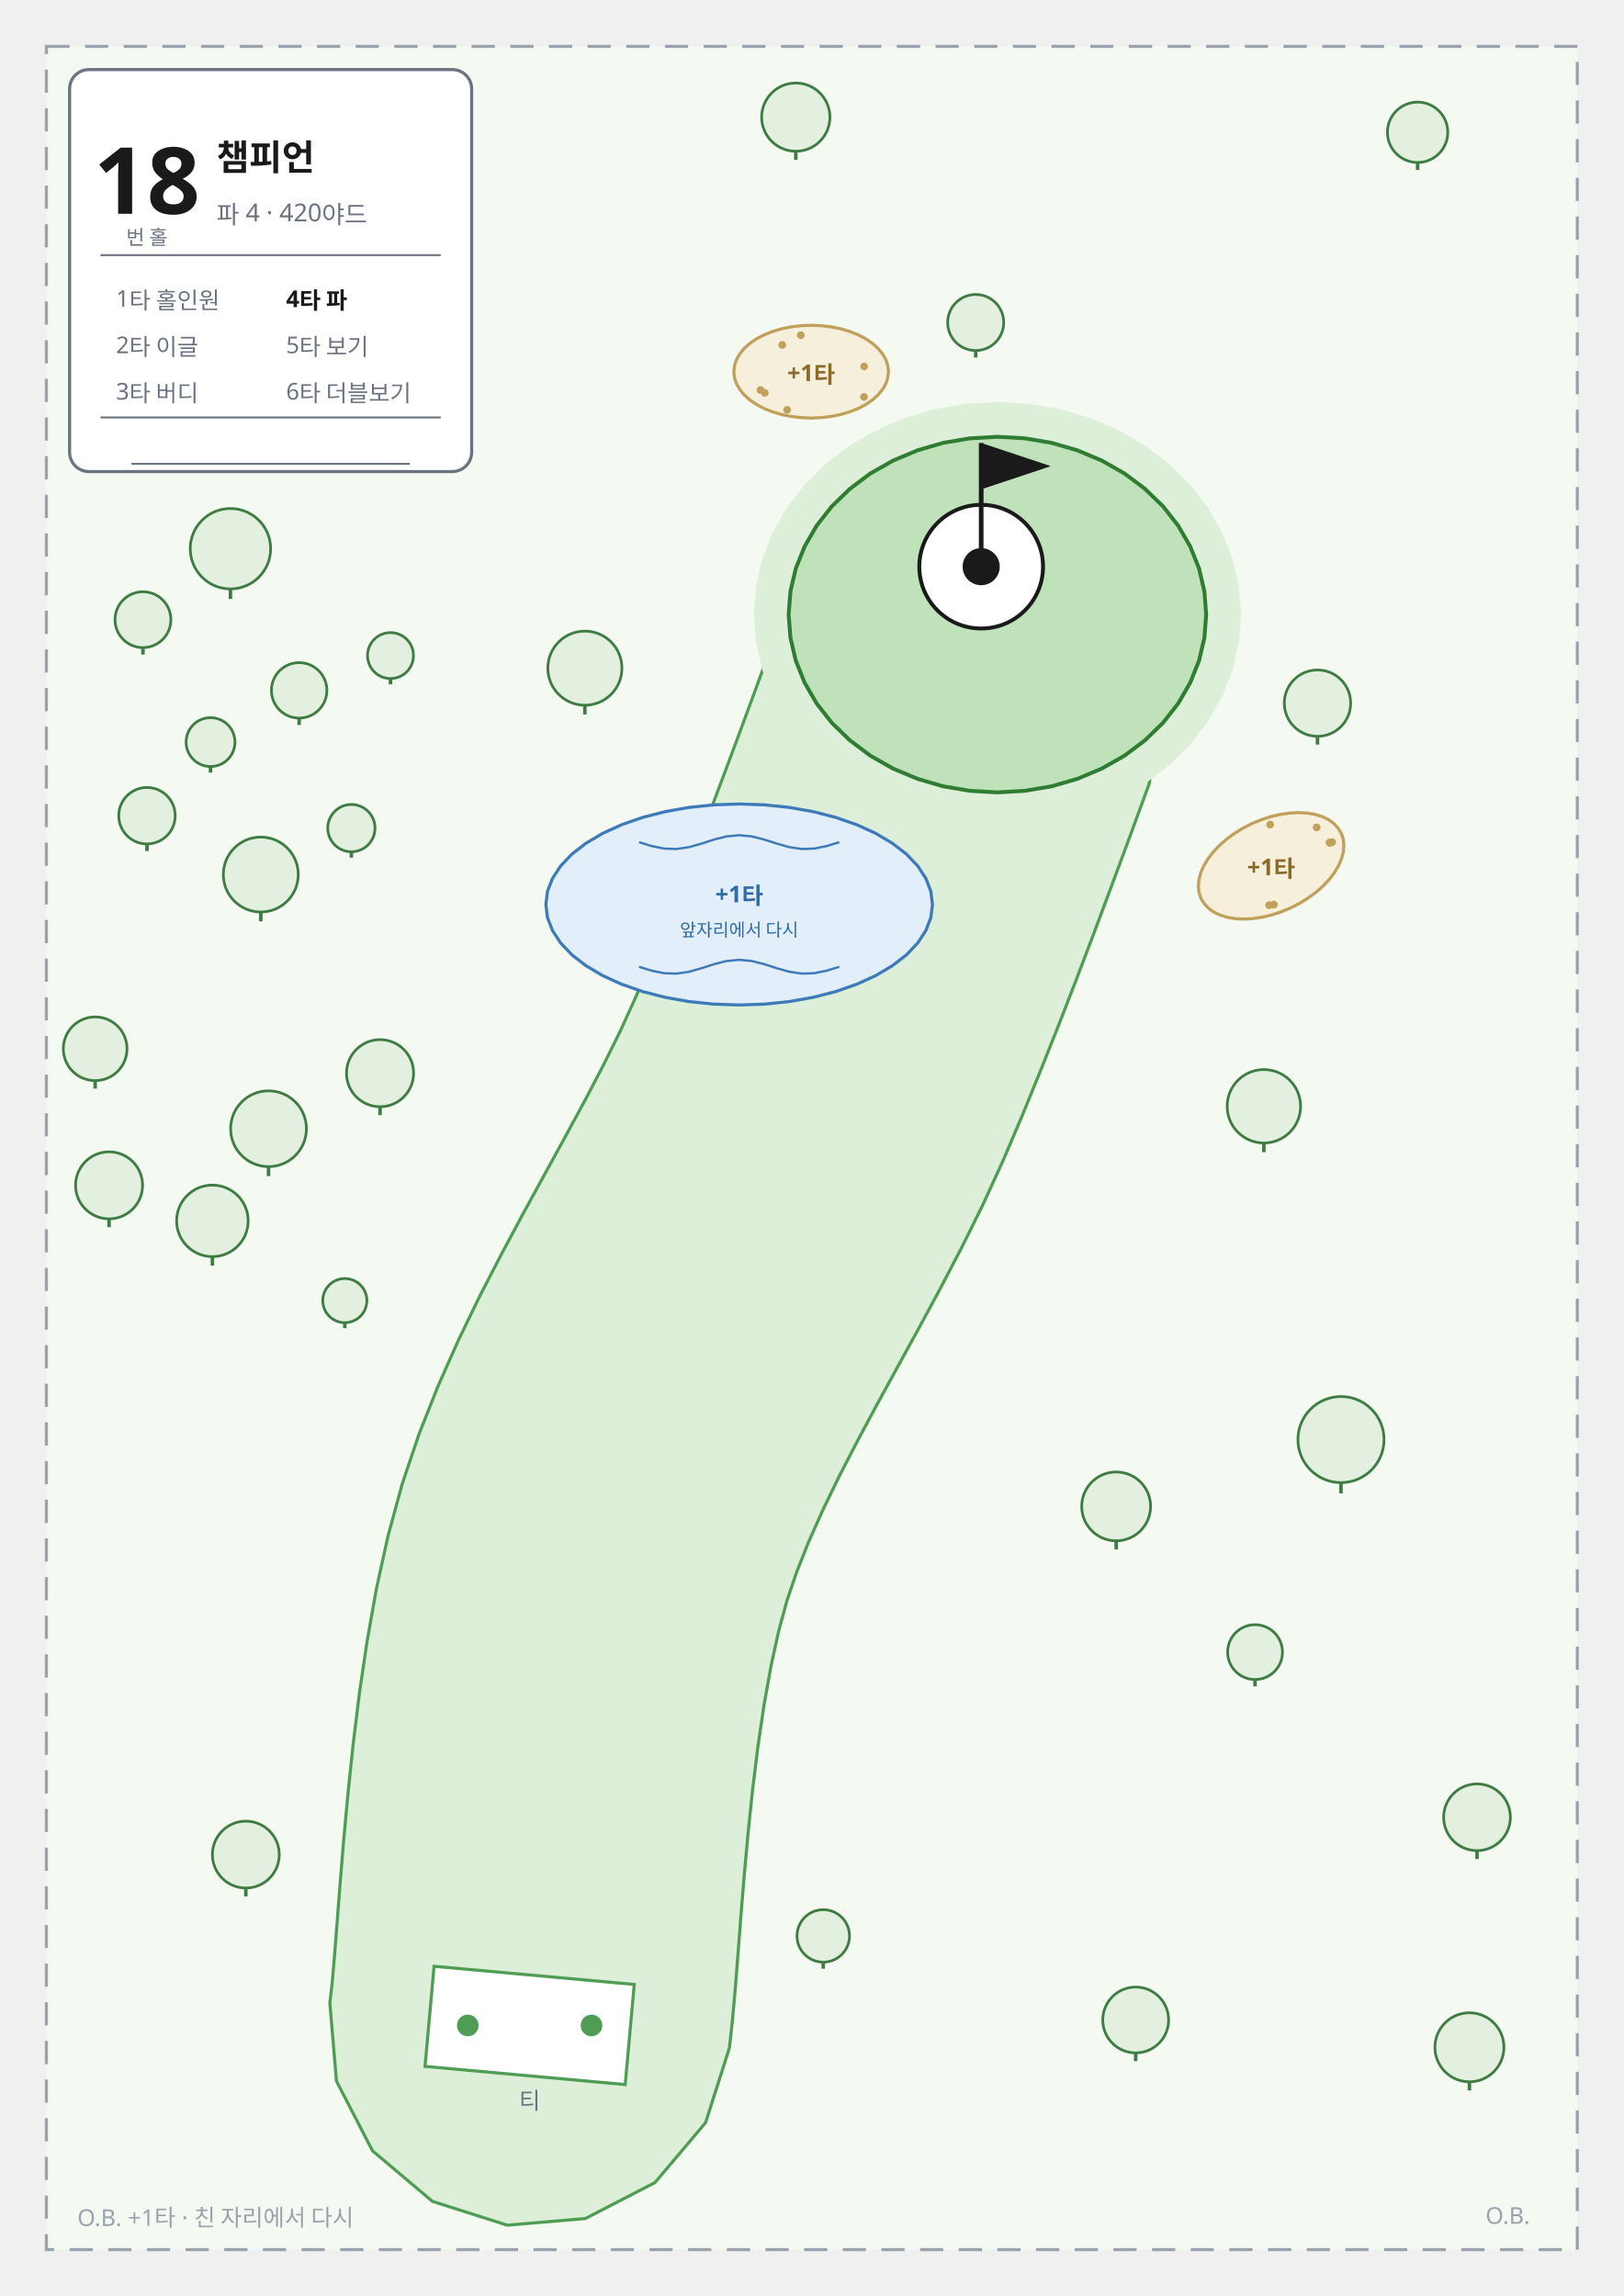
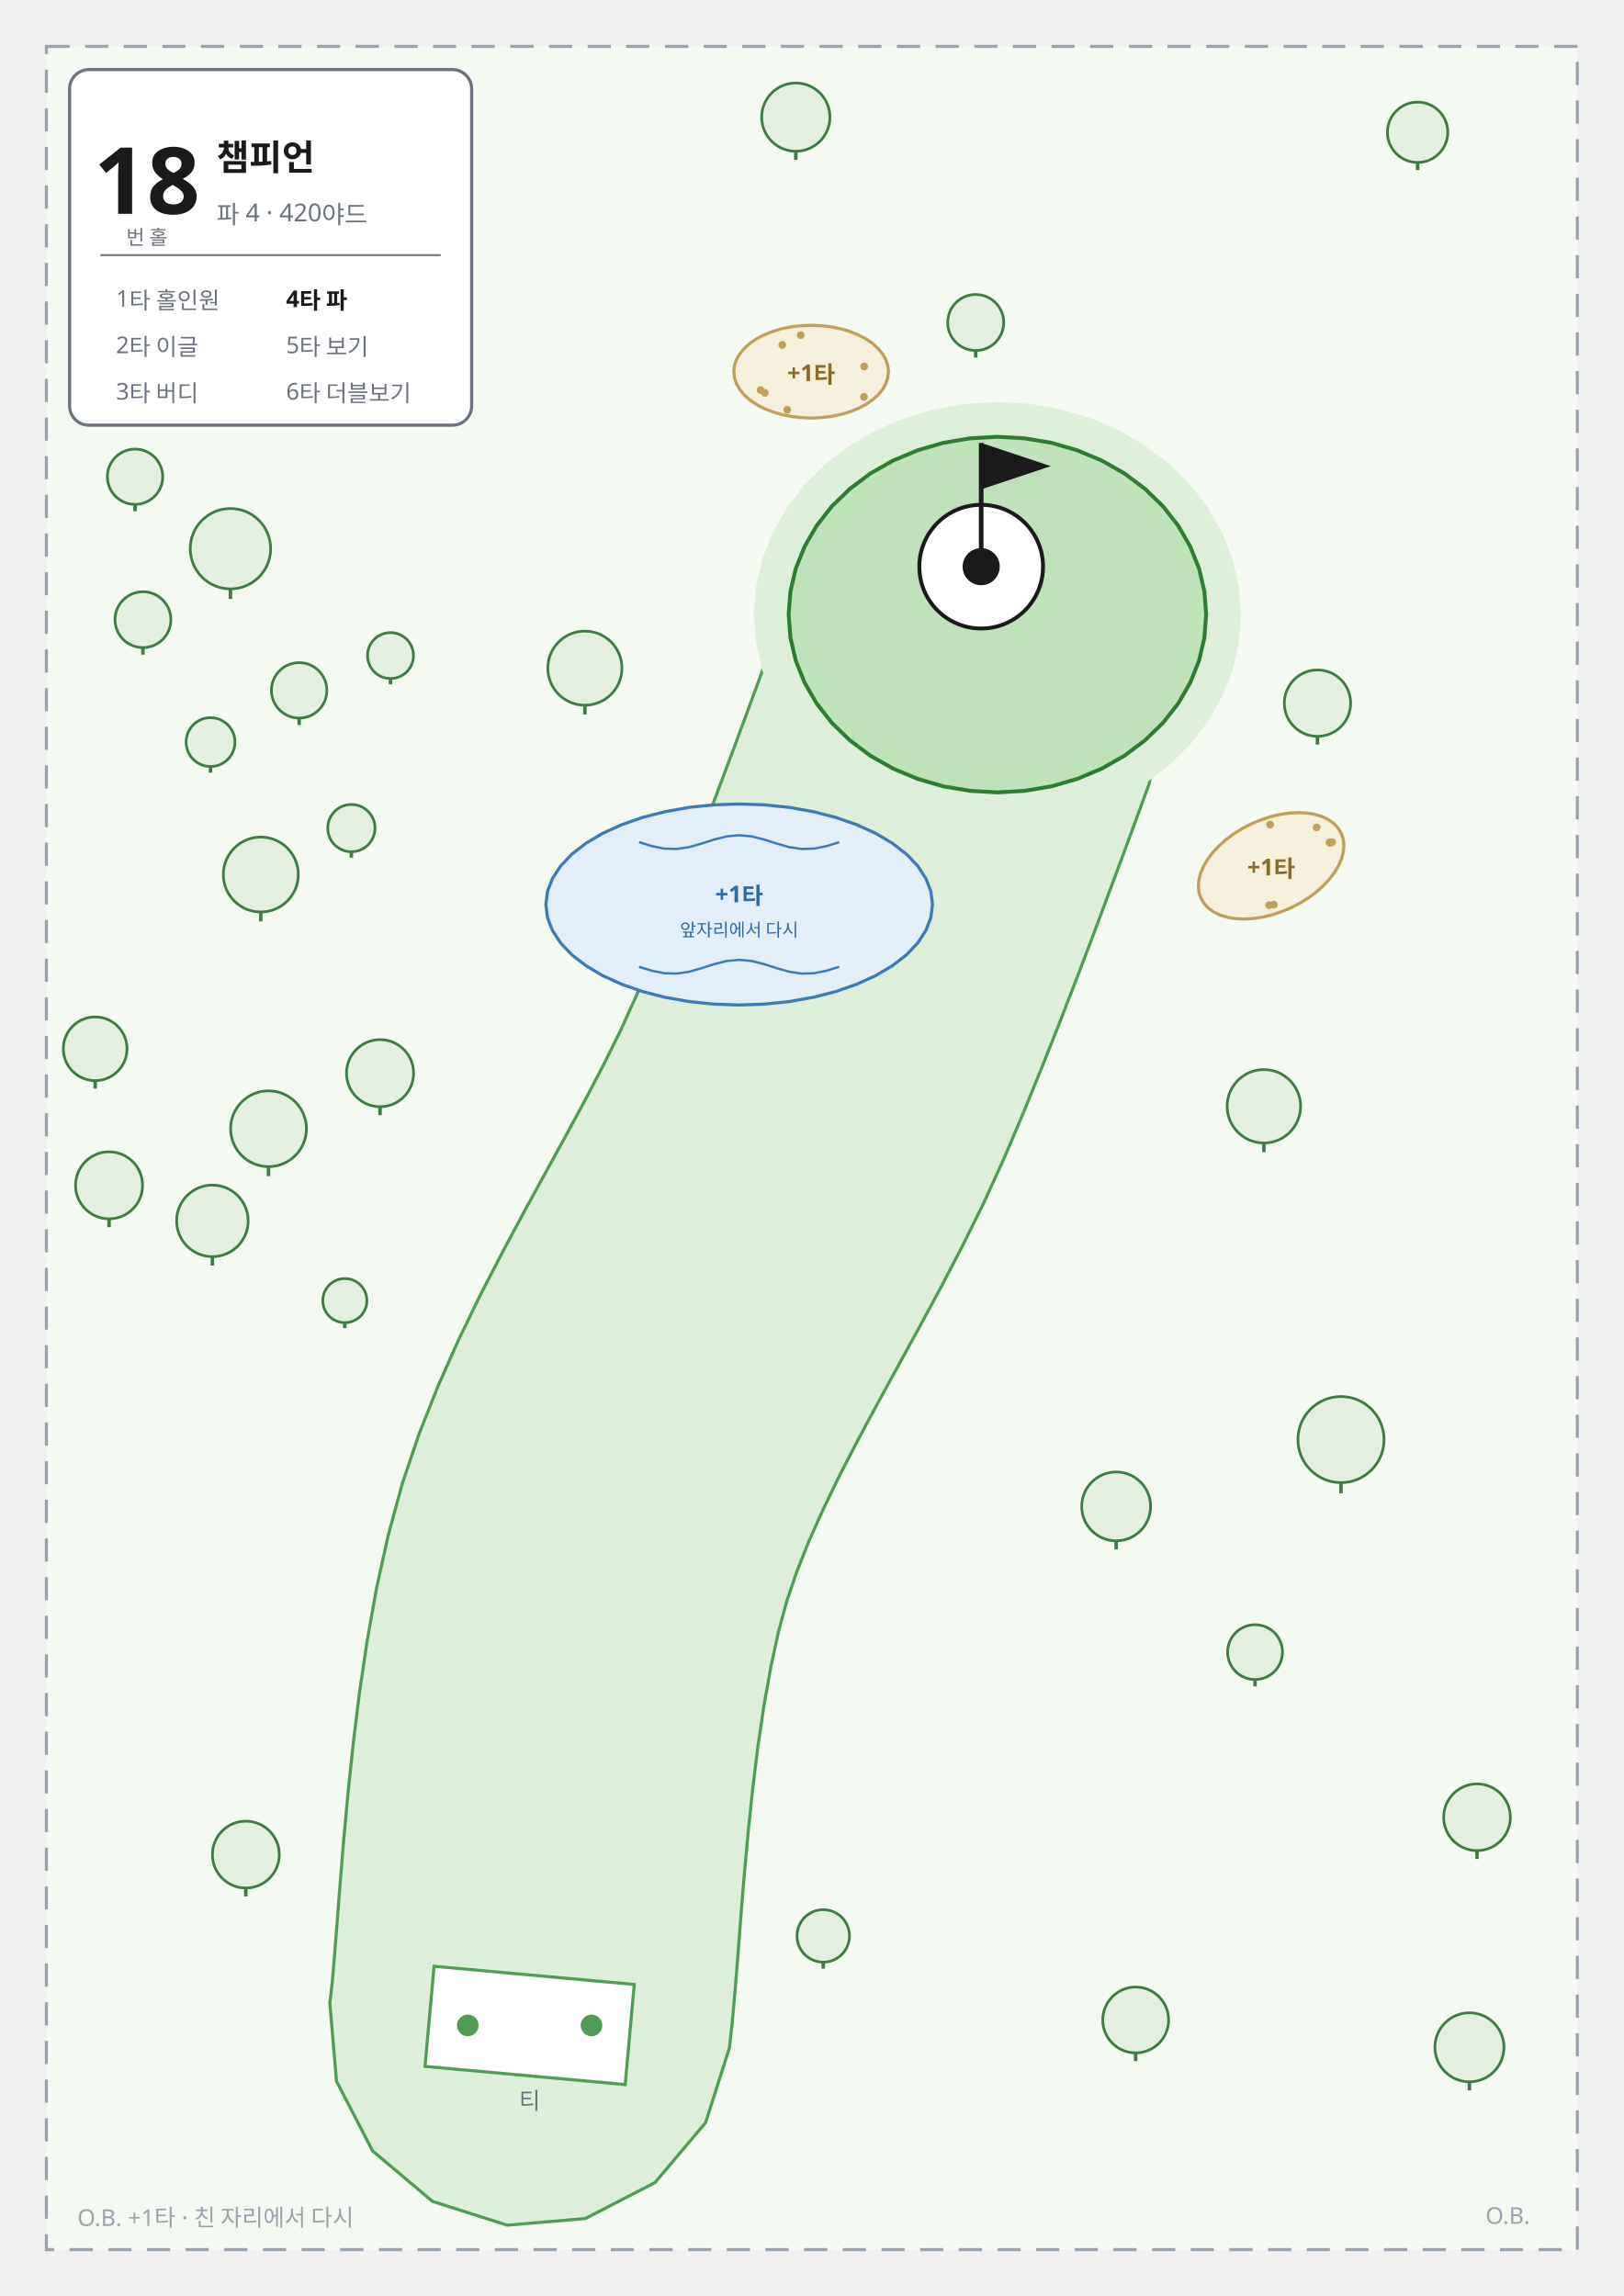
<svg xmlns="http://www.w3.org/2000/svg" width="210mm" height="297mm" viewBox="0 0 210 297" font-family="Noto Sans KR">
  <g id="pc-art" fill="#1a1a1a" stroke="none">
    <rect x="6" y="6" width="198" height="285" fill="#f4f9f1" stroke="#9aa3ad" stroke-width="0.4" stroke-dasharray="3 2" />
    <path d="M42.66 259.1 L42.97 256.42 L43.26 253.03 L43.6 248.69 L43.99 243.64 L44.45 238.02 L45.01 231.96 L45.68 225.58 L46.49 218.97 L47.49 212.23 L48.7 205.43 L50.2 198.63 L52.03 191.92 L54.21 185.46 L56.66 179.28 L59.29 173.36 L62.04 167.68 L64.86 162.22 L67.68 156.95 L70.46 151.87 L73.15 146.97 L75.71 142.24 L78.08 137.7 L80.24 133.34 L82.2 129.03 L84.2 124.32 L86.33 119.1 L88.51 113.61 L90.7 107.97 L92.85 102.29 L94.95 96.68 L96.96 91.25 L98.85 86.1 L99.8 83.51 L105.08 74.85 L113.27 68.86 L123.13 66.47 L133.15 68.03 L141.82 73.31 L147.8 81.5 L150.2 91.36 L148.63 101.38 L147.67 104.01 L145.75 109.24 L143.68 114.82 L141.51 120.64 L139.25 126.59 L136.93 132.58 L134.57 138.51 L132.21 144.3 L129.8 149.97 L127.21 155.65 L124.44 161.25 L121.63 166.64 L118.82 171.84 L116.06 176.87 L113.4 181.73 L110.88 186.43 L108.54 190.95 L106.44 195.29 L104.59 199.43 L103.03 203.37 L101.77 207.08 L100.7 211.01 L99.71 215.56 L98.81 220.59 L98.02 225.95 L97.34 231.48 L96.76 237.04 L96.26 242.51 L95.83 247.77 L95.45 252.73 L95.09 257.32 L94.71 261.53 L94.34 264.9 L91.26 274.57 L84.72 282.32 L75.71 286.98 L65.6 287.84 L55.93 284.76 L48.18 278.22 L43.52 269.21 Z" fill="#ddefd8" stroke="#4f9d54" stroke-width="0.4" />
    <path d="M120.6 117 L120.39 118.7 L119.75 120.36 L118.7 121.97 L117.25 123.5 L115.43 124.91 L113.28 126.19 L110.82 127.31 L108.1 128.26 L105.17 129.01 L102.07 129.56 L98.86 129.89 L95.6 130 L92.34 129.89 L89.13 129.56 L86.03 129.01 L83.1 128.26 L80.38 127.31 L77.92 126.19 L75.77 124.91 L73.95 123.5 L72.5 121.97 L71.45 120.36 L70.81 118.7 L70.6 117 L70.81 115.3 L71.45 113.64 L72.5 112.03 L73.95 110.5 L75.77 109.09 L77.92 107.81 L80.38 106.69 L83.1 105.74 L86.03 104.99 L89.13 104.44 L92.34 104.11 L95.6 104 L98.86 104.11 L102.07 104.44 L105.17 104.99 L108.1 105.74 L110.82 106.69 L113.28 107.81 L115.43 109.09 L117.25 110.5 L118.7 112.03 L119.75 113.64 L120.39 115.3 Z" fill="#e3eefb" stroke="#3d7ab8" stroke-width="0.4" />
    <path d="M82.65 108.94 L84.27 109.44 L85.89 109.77 L87.51 109.82 L89.13 109.58 L90.75 109.12 L92.36 108.6 L93.98 108.19 L95.6 108.04 L97.22 108.19 L98.84 108.6 L100.45 109.12 L102.07 109.58 L103.69 109.82 L105.31 109.77 L106.93 109.44 L108.55 108.94" fill="none" stroke="#3d7ab8" stroke-width="0.3" />
    <path d="M82.65 125.06 L84.27 125.56 L85.89 125.89 L87.51 125.94 L89.13 125.7 L90.75 125.24 L92.36 124.72 L93.98 124.31 L95.6 124.16 L97.22 124.31 L98.84 124.72 L100.45 125.24 L102.07 125.7 L103.69 125.94 L105.31 125.89 L106.93 125.56 L108.55 125.06" fill="none" stroke="#3d7ab8" stroke-width="0.3" />
    <text x="95.6" y="115.5" font-size="3" dominant-baseline="central" fill="#2f6ba5" text-anchor="middle" font-weight="bold">+1타</text>
    <text x="95.6" y="120.105" font-size="2.3" dominant-baseline="central" fill="#2f6ba5" text-anchor="middle">앞자리에서 다시</text>
    <path d="M160.5 79.5 L160.23 83.09 L159.43 86.62 L158.1 90.02 L156.28 93.25 L153.99 96.24 L151.27 98.95 L148.18 101.32 L144.75 103.32 L141.05 104.91 L137.15 106.06 L133.11 106.76 L129 107 L124.89 106.76 L120.85 106.06 L116.95 104.91 L113.25 103.32 L109.82 101.32 L106.73 98.95 L104.01 96.24 L101.72 93.25 L99.9 90.02 L98.57 86.62 L97.77 83.09 L97.5 79.5 L97.77 75.91 L98.57 72.38 L99.9 68.98 L101.72 65.75 L104.01 62.76 L106.73 60.05 L109.82 57.68 L113.25 55.68 L116.95 54.09 L120.85 52.94 L124.89 52.24 L129 52 L133.11 52.24 L137.15 52.94 L141.05 54.09 L144.75 55.68 L148.18 57.68 L151.27 60.05 L153.99 62.76 L156.28 65.75 L158.1 68.98 L159.43 72.38 L160.23 75.91 Z" fill="#ddefd8" stroke="none" />
    <path d="M156 79.5 L155.77 82.5 L155.08 85.45 L153.94 88.3 L152.38 91 L150.42 93.5 L148.09 95.76 L145.44 97.75 L142.5 99.42 L139.33 100.75 L135.99 101.72 L132.52 102.3 L129 102.5 L125.48 102.3 L122.01 101.72 L118.67 100.75 L115.5 99.42 L112.56 97.75 L109.91 95.76 L107.58 93.5 L105.62 91 L104.06 88.3 L102.92 85.45 L102.23 82.5 L102 79.5 L102.23 76.5 L102.92 73.55 L104.06 70.7 L105.62 68 L107.58 65.5 L109.91 63.24 L112.56 61.25 L115.5 59.58 L118.67 58.25 L122.01 57.28 L125.48 56.7 L129 56.5 L132.52 56.7 L135.99 57.28 L139.33 58.25 L142.5 59.58 L145.44 61.25 L148.09 63.24 L150.42 65.5 L152.38 68 L153.94 70.7 L155.08 73.55 L155.77 76.5 Z" fill="#bfe2bb" stroke="#2f7d32" stroke-width="0.5" />
    <path d="M173.46 107.77 L173.72 108.52 L173.81 109.33 L173.74 110.18 L173.52 111.06 L173.13 111.96 L172.6 112.86 L171.93 113.74 L171.13 114.6 L170.21 115.41 L169.2 116.16 L168.1 116.84 L166.94 117.44 L165.73 117.94 L164.5 118.35 L163.27 118.64 L162.06 118.82 L160.89 118.89 L159.78 118.83 L158.75 118.66 L157.82 118.38 L157 117.99 L156.3 117.49 L155.75 116.9 L155.34 116.23 L155.08 115.48 L154.99 114.67 L155.06 113.82 L155.28 112.94 L155.67 112.04 L156.2 111.14 L156.87 110.26 L157.67 109.4 L158.59 108.59 L159.6 107.84 L160.7 107.16 L161.86 106.56 L163.07 106.06 L164.3 105.65 L165.53 105.36 L166.74 105.18 L167.91 105.11 L169.02 105.17 L170.05 105.34 L170.98 105.62 L171.8 106.01 L172.5 106.51 L173.05 107.1 Z" fill="#f6efdb" stroke="#c0a05a" stroke-width="0.4" />
    <circle cx="164.273" cy="106.665" r="0.5" fill="#c0a05a" stroke="none" />
    <circle cx="171.962" cy="108.98" r="0.5" fill="#c0a05a" stroke="none" />
    <circle cx="172.296" cy="108.935" r="0.5" fill="#c0a05a" stroke="none" />
    <circle cx="170.291" cy="107.029" r="0.5" fill="#c0a05a" stroke="none" />
    <circle cx="172.005" cy="109.031" r="0.5" fill="#c0a05a" stroke="none" />
    <circle cx="164.751" cy="117.011" r="0.5" fill="#c0a05a" stroke="none" />
    <circle cx="164.15" cy="117.091" r="0.5" fill="#c0a05a" stroke="none" />
    <text x="164.4" y="112" font-size="3" dominant-baseline="central" fill="#8a6a28" text-anchor="middle" font-weight="bold">+1타</text>
    <path d="M114.91 48.08 L114.82 48.86 L114.57 49.63 L114.15 50.37 L113.57 51.08 L112.84 51.73 L111.98 52.32 L111 52.84 L109.91 53.27 L108.73 53.62 L107.5 53.87 L106.21 54.02 L104.91 54.08 L103.6 54.02 L102.32 53.87 L101.08 53.62 L99.91 53.27 L98.82 52.84 L97.84 52.32 L96.97 51.73 L96.25 51.08 L95.67 50.37 L95.25 49.63 L94.99 48.86 L94.91 48.08 L94.99 47.29 L95.25 46.52 L95.67 45.78 L96.25 45.08 L96.97 44.42 L97.84 43.83 L98.82 43.32 L99.91 42.88 L101.08 42.53 L102.32 42.28 L103.6 42.13 L104.91 42.08 L106.21 42.13 L107.5 42.28 L108.73 42.53 L109.91 42.88 L111 43.32 L111.98 43.83 L112.84 44.42 L113.57 45.08 L114.15 45.78 L114.57 46.52 L114.82 47.29 Z" fill="#f6efdb" stroke="#c0a05a" stroke-width="0.4" />
    <circle cx="111.745" cy="51.345" r="0.5" fill="#c0a05a" stroke="none" />
    <circle cx="111.765" cy="47.404" r="0.5" fill="#c0a05a" stroke="none" />
    <circle cx="101.168" cy="44.615" r="0.5" fill="#c0a05a" stroke="none" />
    <circle cx="98.359" cy="50.457" r="0.5" fill="#c0a05a" stroke="none" />
    <circle cx="103.569" cy="43.363" r="0.5" fill="#c0a05a" stroke="none" />
    <circle cx="98.913" cy="50.82" r="0.5" fill="#c0a05a" stroke="none" />
    <circle cx="101.804" cy="53.013" r="0.5" fill="#c0a05a" stroke="none" />
    <text x="104.908" y="48.076" font-size="3" dominant-baseline="central" fill="#8a6a28" text-anchor="middle" font-weight="bold">+1타</text>
    <line x1="14.105" y1="155.712" x2="14.105" y2="158.744" stroke="#3f7c43" stroke-width="0.45" />
    <circle cx="14.105" cy="153.329" r="4.333" fill="#e4f0df" stroke="#3f7c43" stroke-width="0.35" />
    <line x1="45.446" y1="108.803" x2="45.446" y2="110.943" stroke="#3f7c43" stroke-width="0.45" />
    <circle cx="45.446" cy="107.122" r="3.057" fill="#e4f0df" stroke="#3f7c43" stroke-width="0.35" />
    <line x1="34.728" y1="148.703" x2="34.728" y2="152.135" stroke="#3f7c43" stroke-width="0.45" />
    <circle cx="34.728" cy="146.008" r="4.902" fill="#e4f0df" stroke="#3f7c43" stroke-width="0.35" />
    <line x1="27.469" y1="160.47" x2="27.469" y2="163.709" stroke="#3f7c43" stroke-width="0.45" />
    <circle cx="27.469" cy="157.926" r="4.626" fill="#e4f0df" stroke="#3f7c43" stroke-width="0.35" />
    <line x1="33.73" y1="115.791" x2="33.73" y2="119.183" stroke="#3f7c43" stroke-width="0.45" />
    <circle cx="33.73" cy="113.126" r="4.846" fill="#e4f0df" stroke="#3f7c43" stroke-width="0.35" />
    <line x1="18.488" y1="82.146" x2="18.488" y2="84.674" stroke="#3f7c43" stroke-width="0.45" />
    <circle cx="18.488" cy="80.159" r="3.612" fill="#e4f0df" stroke="#3f7c43" stroke-width="0.35" />
    <line x1="38.689" y1="91.275" x2="38.689" y2="93.784" stroke="#3f7c43" stroke-width="0.45" />
    <circle cx="38.689" cy="89.303" r="3.585" fill="#e4f0df" stroke="#3f7c43" stroke-width="0.35" />
    <line x1="44.598" y1="169.809" x2="44.598" y2="171.806" stroke="#3f7c43" stroke-width="0.45" />
    <circle cx="44.598" cy="168.241" r="2.852" fill="#e4f0df" stroke="#3f7c43" stroke-width="0.35" />
    <line x1="29.804" y1="73.839" x2="29.804" y2="77.478" stroke="#3f7c43" stroke-width="0.45" />
    <circle cx="29.804" cy="70.979" r="5.199" fill="#e4f0df" stroke="#3f7c43" stroke-width="0.35" />
    <line x1="27.229" y1="97.731" x2="27.229" y2="99.943" stroke="#3f7c43" stroke-width="0.45" />
    <circle cx="27.229" cy="95.994" r="3.159" fill="#e4f0df" stroke="#3f7c43" stroke-width="0.35" />
+     <line x1="17.467" y1="63.636" x2="17.467" y2="66.14" stroke="#3f7c43" stroke-width="0.45" />
+     <circle cx="17.467" cy="61.669" r="3.576" fill="#e4f0df" stroke="#3f7c43" stroke-width="0.35" />
    <line x1="50.505" y1="86.435" x2="50.505" y2="88.515" stroke="#3f7c43" stroke-width="0.45" />
    <circle cx="50.505" cy="84.802" r="2.97" fill="#e4f0df" stroke="#3f7c43" stroke-width="0.35" />
    <line x1="49.154" y1="141.209" x2="49.154" y2="144.246" stroke="#3f7c43" stroke-width="0.45" />
    <circle cx="49.154" cy="138.822" r="4.339" fill="#e4f0df" stroke="#3f7c43" stroke-width="0.35" />
    <line x1="12.309" y1="137.93" x2="12.309" y2="140.813" stroke="#3f7c43" stroke-width="0.45" />
    <circle cx="12.309" cy="135.665" r="4.119" fill="#e4f0df" stroke="#3f7c43" stroke-width="0.35" />
-     <line x1="19.008" y1="107.524" x2="19.008" y2="110.079" stroke="#3f7c43" stroke-width="0.45" />
-     <circle cx="19.008" cy="105.516" r="3.651" fill="#e4f0df" stroke="#3f7c43" stroke-width="0.35" />
    <line x1="102.923" y1="17.581" x2="102.923" y2="20.671" stroke="#3f7c43" stroke-width="0.45" />
    <circle cx="102.923" cy="15.153" r="4.414" fill="#e4f0df" stroke="#3f7c43" stroke-width="0.35" />
    <line x1="146.882" y1="263.636" x2="146.882" y2="266.617" stroke="#3f7c43" stroke-width="0.45" />
    <circle cx="146.882" cy="261.294" r="4.258" fill="#e4f0df" stroke="#3f7c43" stroke-width="0.35" />
    <line x1="144.356" y1="197.309" x2="144.356" y2="200.426" stroke="#3f7c43" stroke-width="0.45" />
    <circle cx="144.356" cy="194.86" r="4.453" fill="#e4f0df" stroke="#3f7c43" stroke-width="0.35" />
    <line x1="162.321" y1="215.661" x2="162.321" y2="218.143" stroke="#3f7c43" stroke-width="0.45" />
    <circle cx="162.321" cy="213.71" r="3.546" fill="#e4f0df" stroke="#3f7c43" stroke-width="0.35" />
    <line x1="191.028" y1="237.446" x2="191.028" y2="240.466" stroke="#3f7c43" stroke-width="0.45" />
    <circle cx="191.028" cy="235.073" r="4.314" fill="#e4f0df" stroke="#3f7c43" stroke-width="0.35" />
    <line x1="190.047" y1="267.285" x2="190.047" y2="270.409" stroke="#3f7c43" stroke-width="0.45" />
    <circle cx="190.047" cy="264.83" r="4.463" fill="#e4f0df" stroke="#3f7c43" stroke-width="0.35" />
    <line x1="183.344" y1="19.259" x2="183.344" y2="21.991" stroke="#3f7c43" stroke-width="0.45" />
    <circle cx="183.344" cy="17.113" r="3.902" fill="#e4f0df" stroke="#3f7c43" stroke-width="0.35" />
    <line x1="106.474" y1="252.287" x2="106.474" y2="254.662" stroke="#3f7c43" stroke-width="0.45" />
    <circle cx="106.474" cy="250.421" r="3.393" fill="#e4f0df" stroke="#3f7c43" stroke-width="0.35" />
    <line x1="75.645" y1="89.066" x2="75.645" y2="92.42" stroke="#3f7c43" stroke-width="0.45" />
    <circle cx="75.645" cy="86.43" r="4.792" fill="#e4f0df" stroke="#3f7c43" stroke-width="0.35" />
    <line x1="170.396" y1="93.315" x2="170.396" y2="96.319" stroke="#3f7c43" stroke-width="0.45" />
    <circle cx="170.396" cy="90.955" r="4.291" fill="#e4f0df" stroke="#3f7c43" stroke-width="0.35" />
    <line x1="173.436" y1="189.28" x2="173.436" y2="193.177" stroke="#3f7c43" stroke-width="0.45" />
    <circle cx="173.436" cy="186.218" r="5.567" fill="#e4f0df" stroke="#3f7c43" stroke-width="0.35" />
    <line x1="31.795" y1="242.28" x2="31.795" y2="245.307" stroke="#3f7c43" stroke-width="0.45" />
    <circle cx="31.795" cy="239.902" r="4.324" fill="#e4f0df" stroke="#3f7c43" stroke-width="0.35" />
    <line x1="163.461" y1="145.716" x2="163.461" y2="149.039" stroke="#3f7c43" stroke-width="0.45" />
    <circle cx="163.461" cy="143.104" r="4.748" fill="#e4f0df" stroke="#3f7c43" stroke-width="0.35" />
    <line x1="126.191" y1="43.711" x2="126.191" y2="46.247" stroke="#3f7c43" stroke-width="0.45" />
    <circle cx="126.191" cy="41.718" r="3.623" fill="#e4f0df" stroke="#3f7c43" stroke-width="0.35" />
    <text x="10" y="286.5" font-size="3" dominant-baseline="central" fill="#9aa3ad" text-anchor="start">O.B. +1타 · 친 자리에서 다시</text>
    <text x="195" y="286.5" font-size="3" dominant-baseline="central" fill="#9aa3ad" text-anchor="middle">O.B.</text>
    <path d="M54.97 267.3 L56.14 254.35 L82.03 256.7 L80.86 269.65 Z" fill="#ffffff" stroke="#4f9d54" stroke-width="0.4" />
    <circle cx="60.5" cy="262" r="1.4" fill="#4f9d54" stroke="none" />
    <circle cx="76.5" cy="262" r="1.4" fill="#4f9d54" stroke="none" />
    <text x="68.5" y="271.5" font-size="3" dominant-baseline="central" fill="#6b7280" text-anchor="middle">티</text>
    <circle cx="126.9" cy="73.3" r="8" fill="#ffffff" stroke="#1a1a1a" stroke-width="0.5" />
    <circle cx="126.9" cy="73.3" r="2.4" fill="#1a1a1a" stroke="none" />
    <line x1="126.9" y1="73.3" x2="126.9" y2="57.3" stroke="#1a1a1a" stroke-width="0.6" />
    <path d="M126.9 57.3 L135.9 60.3 L126.9 63.3 Z" fill="#1a1a1a" stroke="none" />
-     <rect x="9" y="9" width="52" height="52" fill="#ffffff" stroke="#6b7280" stroke-width="0.4" rx="2.5" />
+     <rect x="9" y="9" width="52" height="46" fill="#ffffff" stroke="#6b7280" stroke-width="0.4" rx="2.5" />
    <text x="19" y="23" font-size="12" dominant-baseline="central" text-anchor="middle" font-weight="bold">18</text>
    <text x="19" y="30.5" font-size="2.6" dominant-baseline="central" fill="#6b7280" text-anchor="middle">번 홀</text>
    <text x="28" y="20" font-size="4.6" dominant-baseline="central" text-anchor="start" font-weight="bold">챔피언</text>
    <text x="28" y="27.5" font-size="3.2" dominant-baseline="central" fill="#6b7280" text-anchor="start">파 4 · 420야드</text>
    <line x1="13" y1="33" x2="57" y2="33" stroke="#6b7280" stroke-width="0.25" />
-     <line x1="13" y1="54" x2="57" y2="54" stroke="#6b7280" stroke-width="0.25" />
    <text x="15" y="38.5" font-size="3" dominant-baseline="central" text-anchor="start" fill="#6b7280">1타 홀인원</text>
    <text x="15" y="44.5" font-size="3" dominant-baseline="central" text-anchor="start" fill="#6b7280">2타 이글</text>
    <text x="15" y="50.5" font-size="3" dominant-baseline="central" text-anchor="start" fill="#6b7280">3타 버디</text>
    <text x="37" y="38.5" font-size="3" dominant-baseline="central" text-anchor="start" font-weight="bold" fill="#1a1a1a">4타 파</text>
    <text x="37" y="44.5" font-size="3" dominant-baseline="central" text-anchor="start" fill="#6b7280">5타 보기</text>
    <text x="37" y="50.5" font-size="3" dominant-baseline="central" text-anchor="start" fill="#6b7280">6타 더블보기</text>
-     <line x1="17" y1="60" x2="53" y2="60" stroke="#6b7280" stroke-width="0.25" />
  </g>
  <g id="pc-slot" />
</svg>
